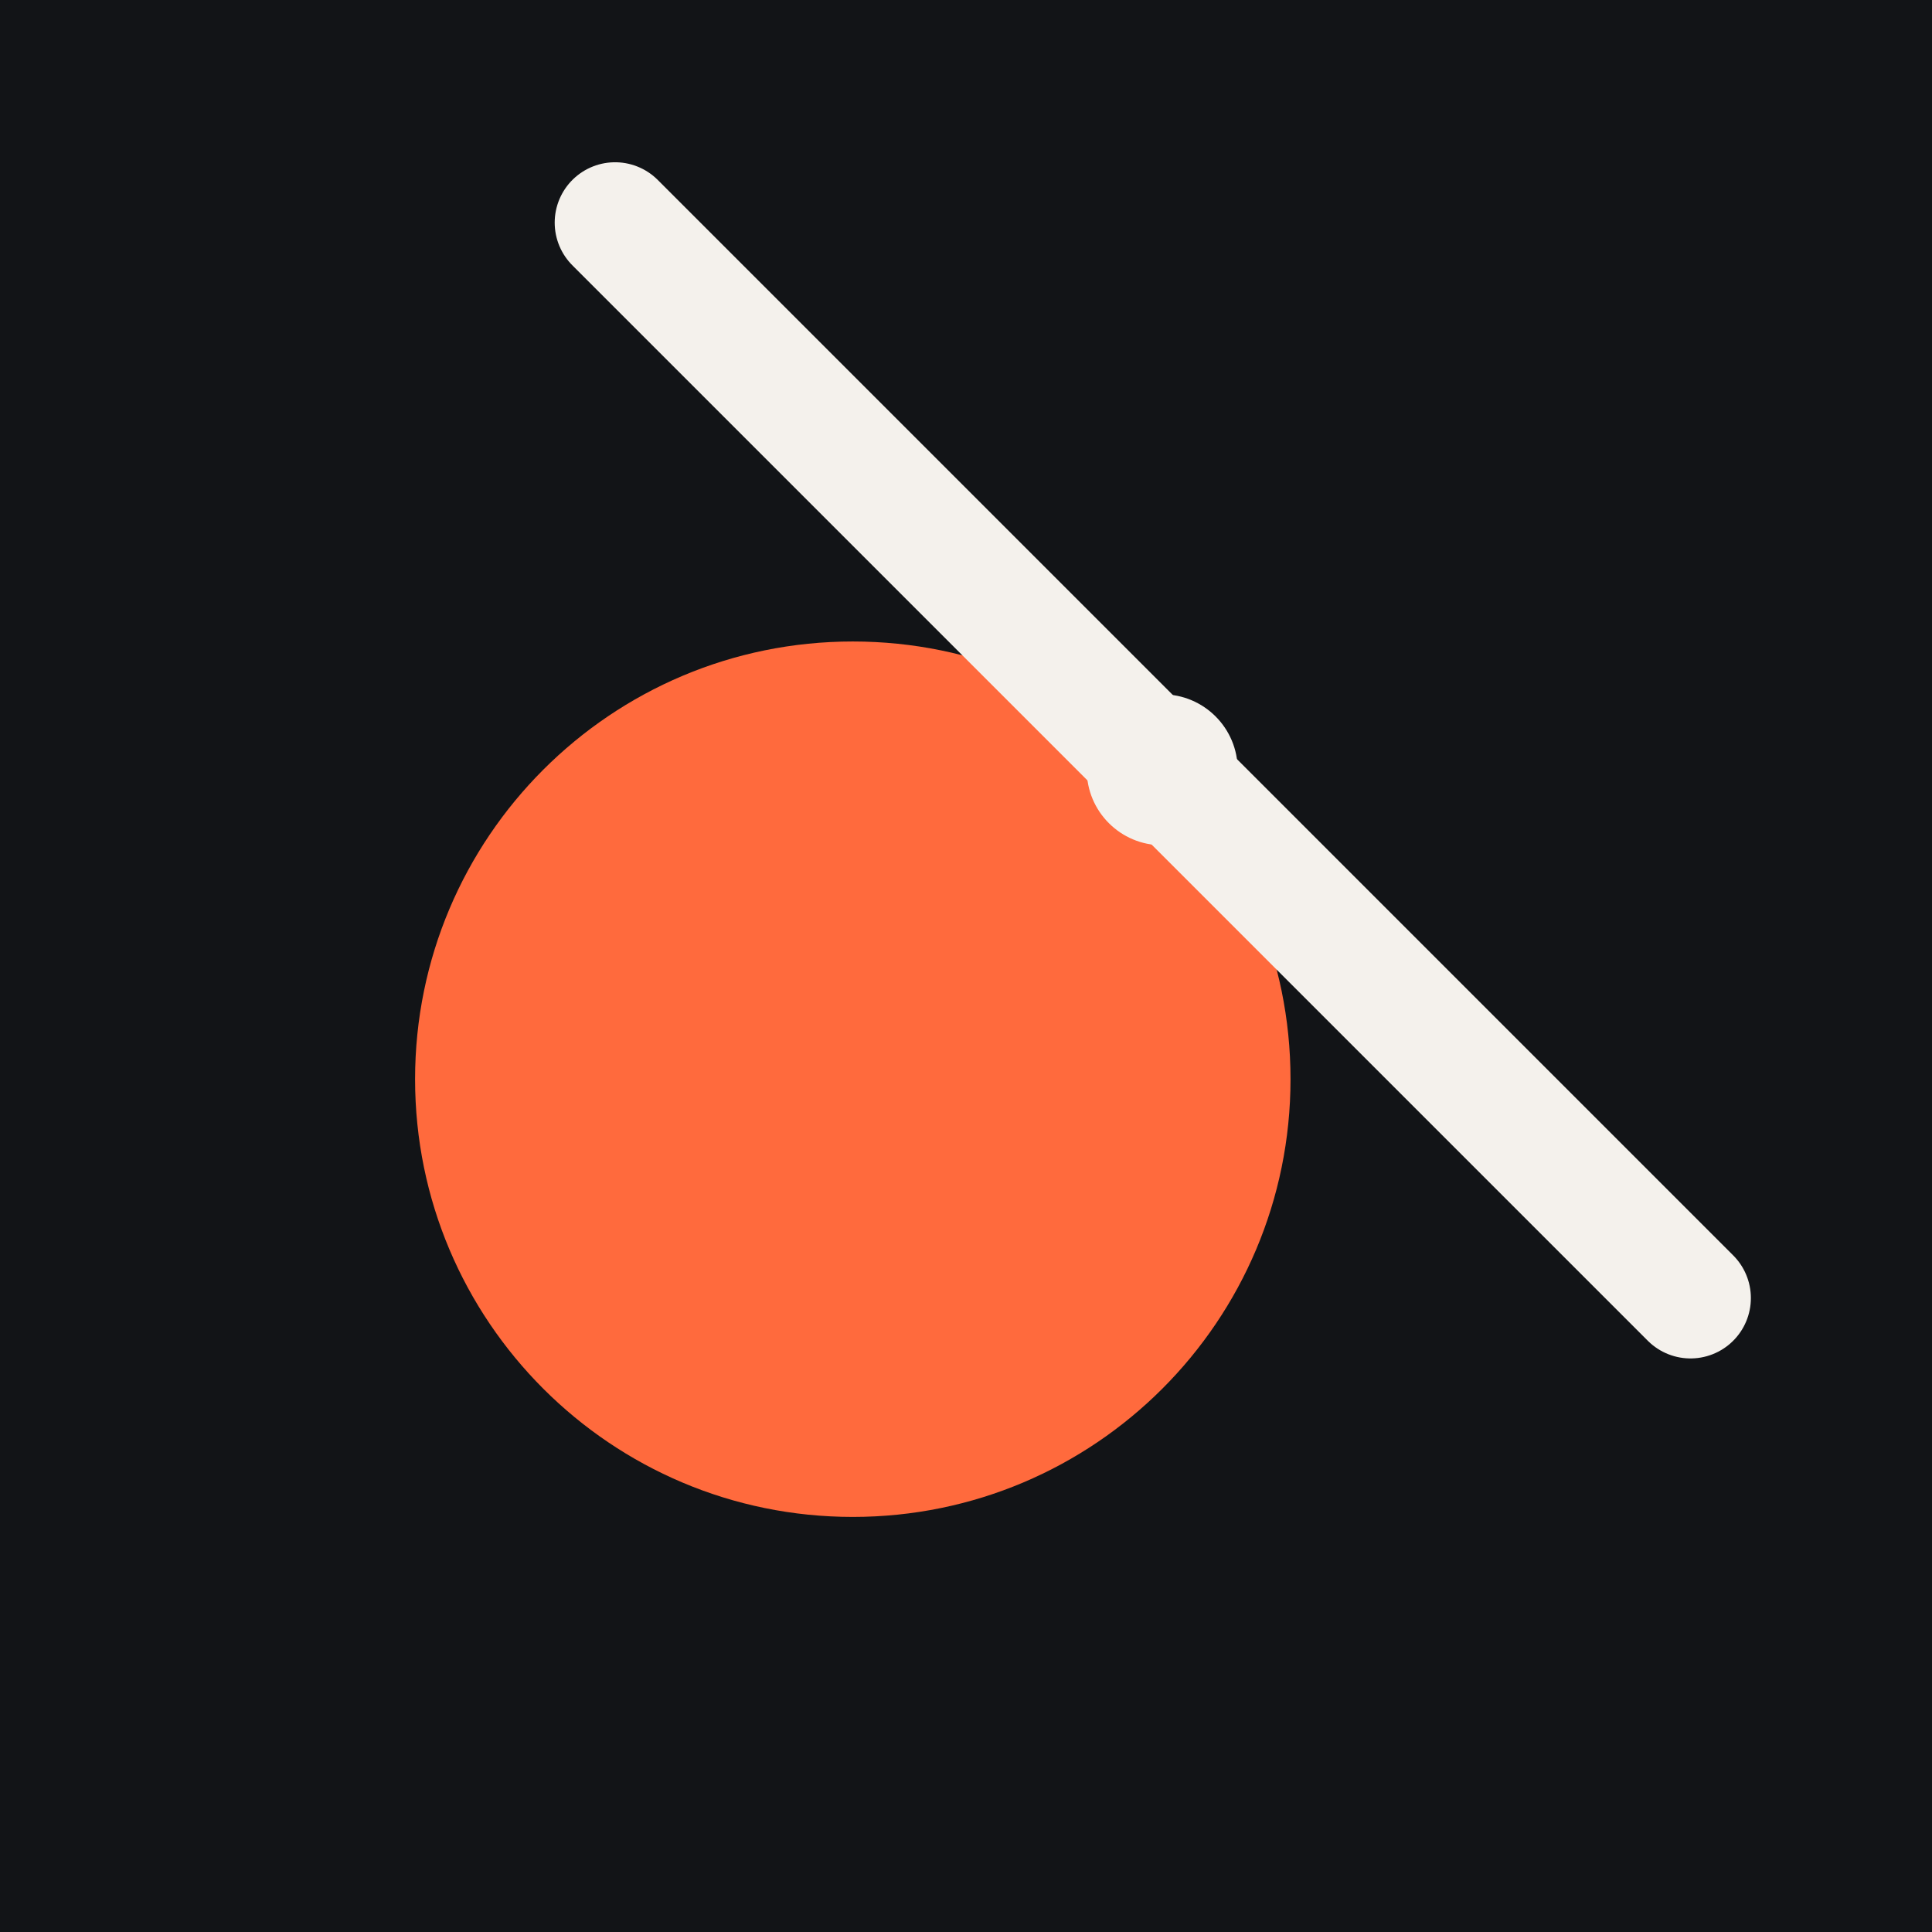
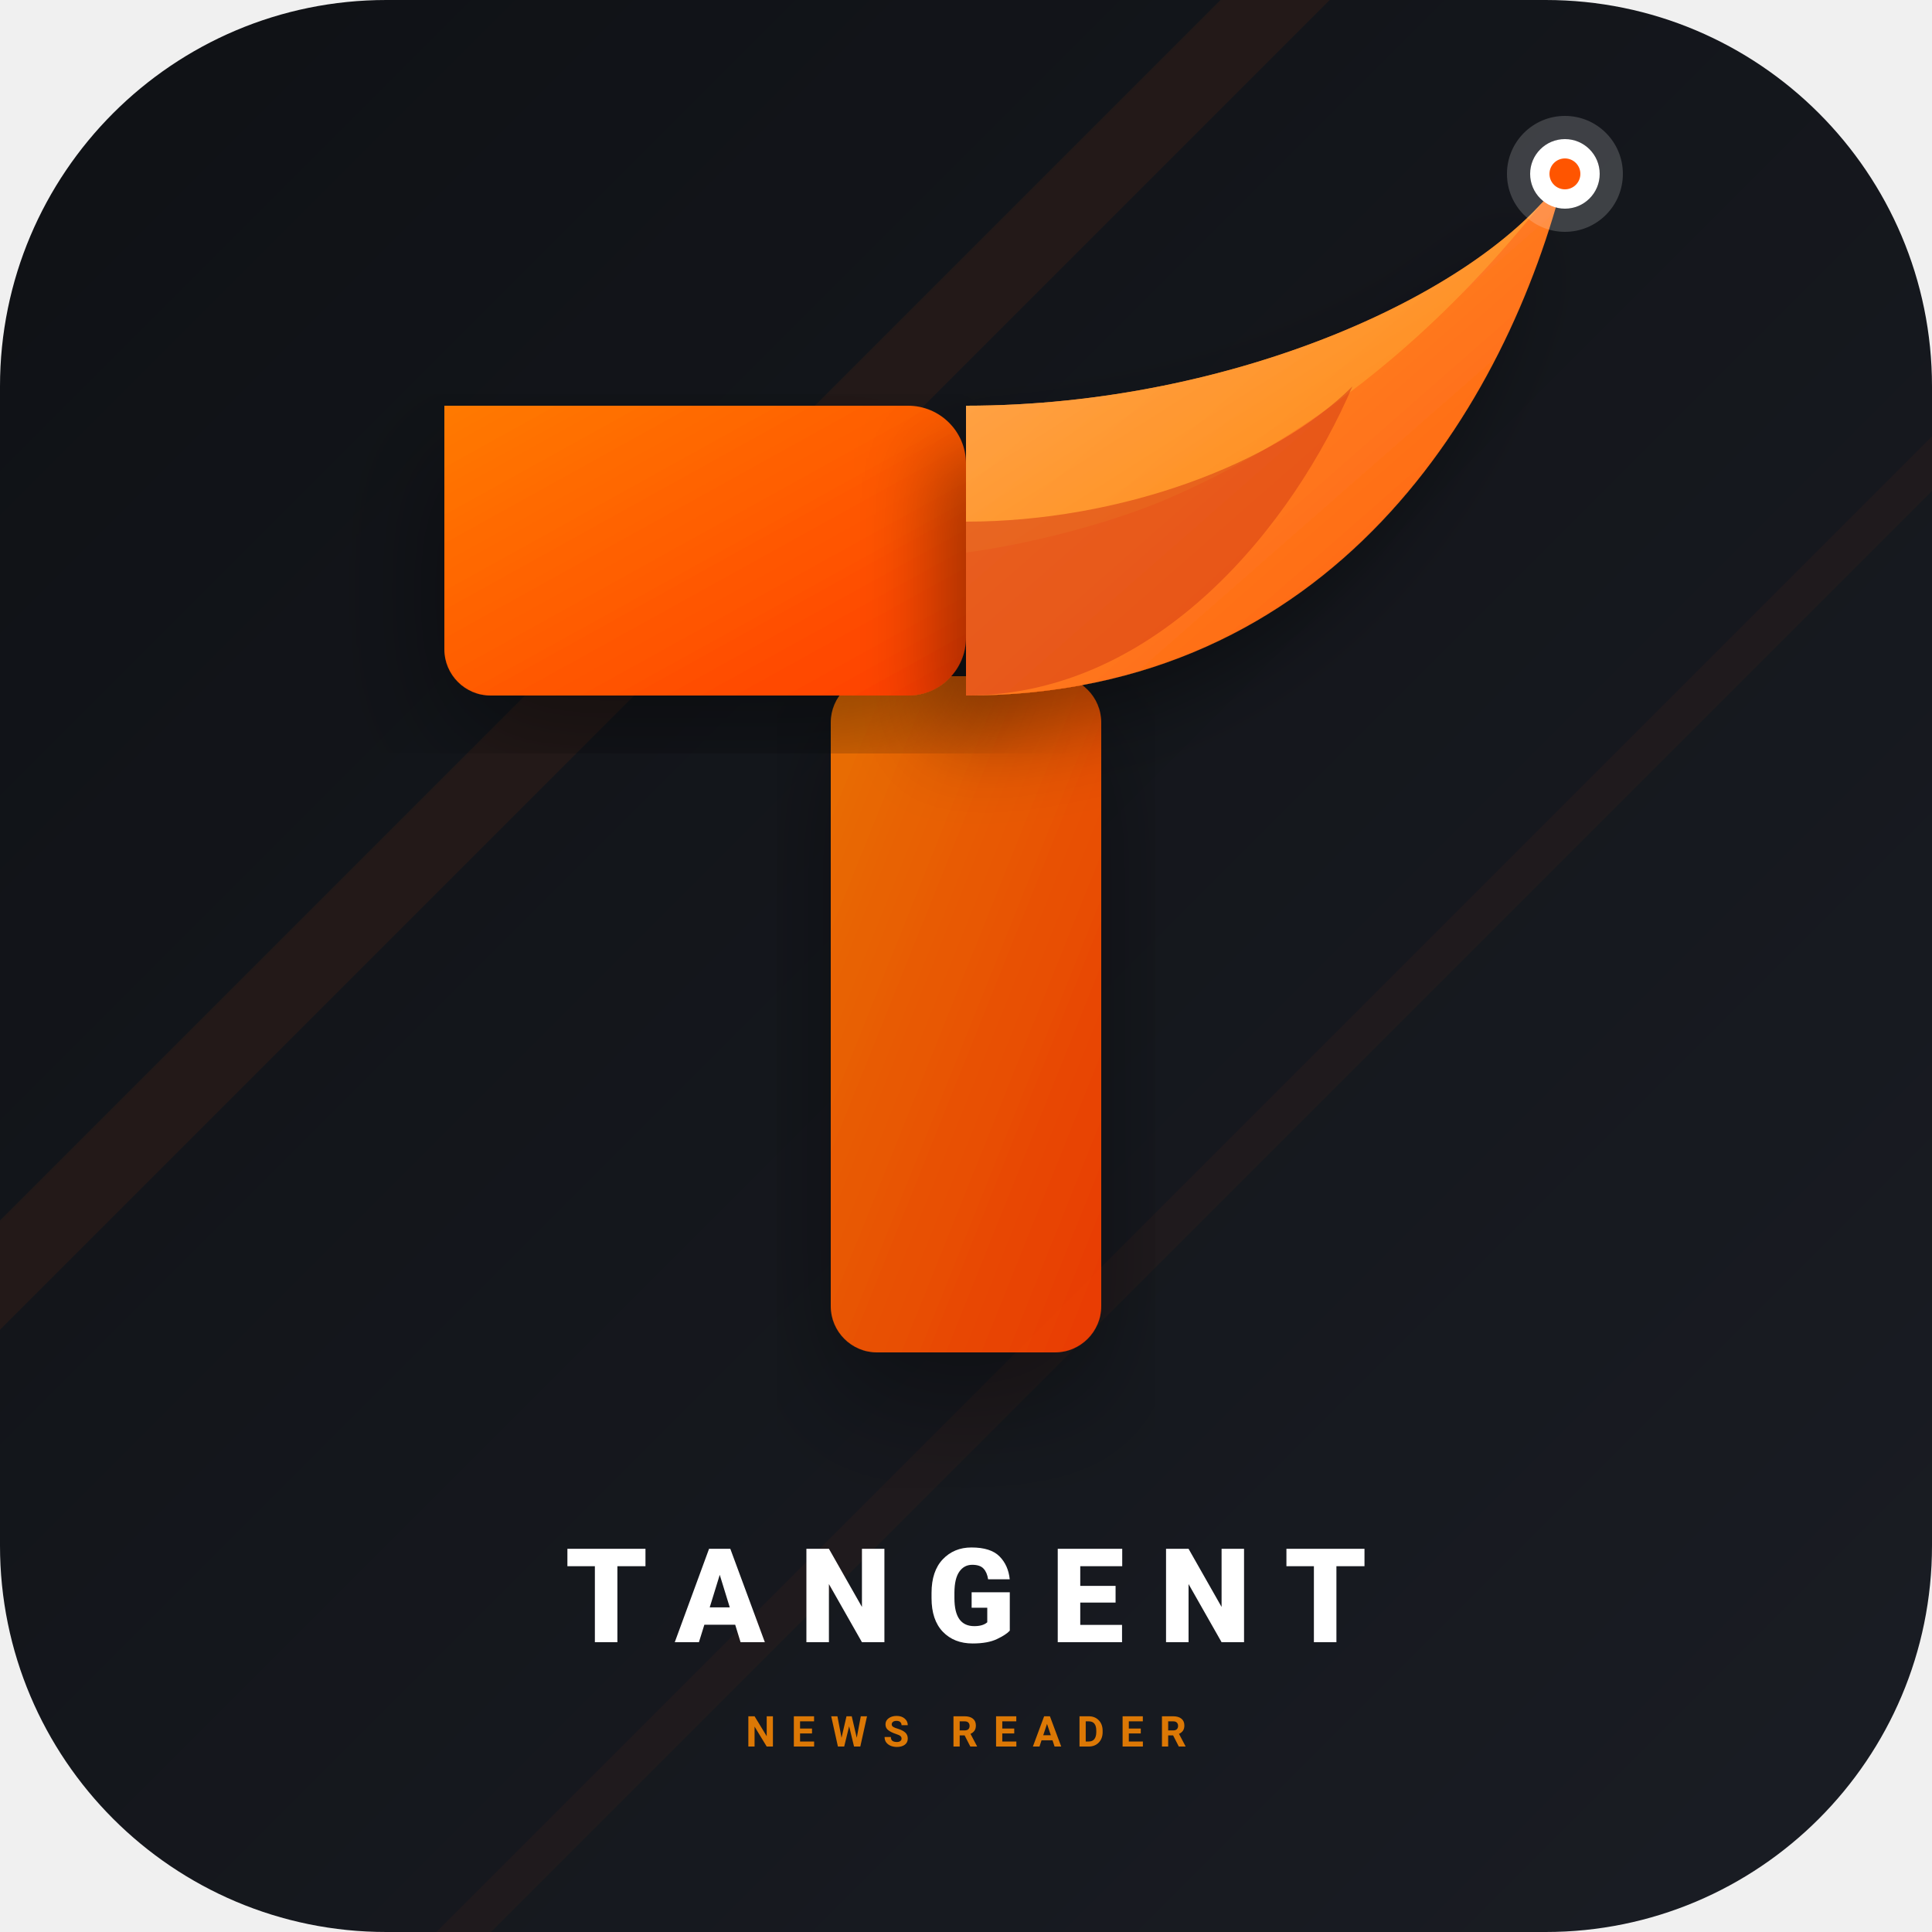
- <svg xmlns="http://www.w3.org/2000/svg" viewBox="0 0 1024 1024">
-   <rect width="1024" height="1024" fill="#121417" />
-   <circle cx="452" cy="572" r="232" fill="#ff6a3d" />
-   <line x1="326" y1="118" x2="896" y2="688" stroke="#f4f1ec" stroke-width="64" stroke-linecap="round" />
-   <circle cx="616" cy="408" r="40" fill="#f4f1ec" />
+ <svg xmlns="http://www.w3.org/2000/svg" viewBox="0 0 500 500" width="100%" height="100%">
+   <defs>
+     <linearGradient id="bgGrad" x1="0%" y1="0%" x2="100%" y2="100%">
+       <stop offset="0%" stop-color="#0F1115" />
+       <stop offset="100%" stop-color="#1A1D24" />
+     </linearGradient>
+     <linearGradient id="primaryOrange" x1="0%" y1="0%" x2="100%" y2="100%">
+       <stop offset="0%" stop-color="#FF7A00" />
+       <stop offset="100%" stop-color="#FF3D00" />
+     </linearGradient>
+     <linearGradient id="tangentFlipOrange" x1="0%" y1="0%" x2="100%" y2="100%">
+       <stop offset="0%" stop-color="#FFA043" />
+       <stop offset="100%" stop-color="#FF5500" />
+     </linearGradient>
+     <linearGradient id="accentGlow" x1="0%" y1="0%" x2="100%" y2="100%">
+       <stop offset="0%" stop-color="#FFB366" />
+       <stop offset="100%" stop-color="#FF8800" />
+     </linearGradient>
+     <filter id="dropShadow" x="-20%" y="-20%" width="140%" height="140%">
+       <feDropShadow dx="0" dy="12" stdDeviation="16" flood-color="#000000" flood-opacity="0.4" />
+     </filter>
+     <filter id="flipShadow" x="-30%" y="-30%" width="160%" height="160%">
+       <feDropShadow dx="-8" dy="12" stdDeviation="10" flood-color="#000000" flood-opacity="0.35" />
+     </filter>
+     <filter id="orangeGlow" x="-20%" y="-20%" width="140%" height="140%">
+       <feGaussianBlur stdDeviation="8" result="blur" />
+       <feComposite in="SourceGraphic" in2="blur" operator="over" />
+     </filter>
+   </defs>
+   <rect width="500" height="500" rx="100" fill="url(#bgGrad)" />
+   <path d="M -50 380 L 400 -70" stroke="#FF5500" stroke-opacity="0.07" stroke-width="20" />
+   <path d="M 100 520 L 520 100" stroke="#FF5500" stroke-opacity="0.04" stroke-width="10" />
+   <g transform="translate(0, -5)">
+     <rect x="215" y="180" width="70" height="175" rx="12" fill="url(#primaryOrange)" opacity="0.9" filter="url(#dropShadow)" />
+     <path d="M 115 110 L 235 110 C 243.284 110 250 116.716 250 125 L 250 170 C 250 178.284 243.284 185 235 185 L 127 185 C 120.373 185 115 179.627 115 173 L 115 110 Z" fill="url(#primaryOrange)" filter="url(#dropShadow)" />
+     <path d="M 250 110 C 320 110 385 80 405 50 C 390 110 345 185 250 185 L 250 110 Z" fill="url(#tangentFlipOrange)" filter="url(#flipShadow)" />
+     <path d="M 250 110 C 320 110 385 80 405 50 C 388 72 355 112 300 135 C 275 145 250 148 250 148 Z" fill="url(#accentGlow)" opacity="0.8" />
+     <path d="M 250 140 C 290 140 330 125 350 105 C 335 140 300 185 250 185 Z" fill="#D84315" opacity="0.6" />
+     <circle cx="405" cy="50" r="15" fill="#FFF" opacity="0.18" />
+     <circle cx="405" cy="50" r="9" fill="#FFF" />
+     <circle cx="405" cy="50" r="4" fill="#FF5500" />
+   </g>
+   <text x="250" y="425" text-anchor="middle" fill="#FFFFFF" font-family="-apple-system, BlinkMacSystemFont, 'Segoe UI', Roboto, 'Helvetica Neue', Arial, sans-serif" font-weight="800" font-size="34" letter-spacing="9">TANGENT</text>
+   <text x="250" y="452" text-anchor="middle" fill="#FF8800" font-family="-apple-system, BlinkMacSystemFont, 'Segoe UI', Roboto, 'Helvetica Neue', Arial, sans-serif" font-weight="600" font-size="11" letter-spacing="4" opacity="0.85">NEWS READER</text>
</svg>
